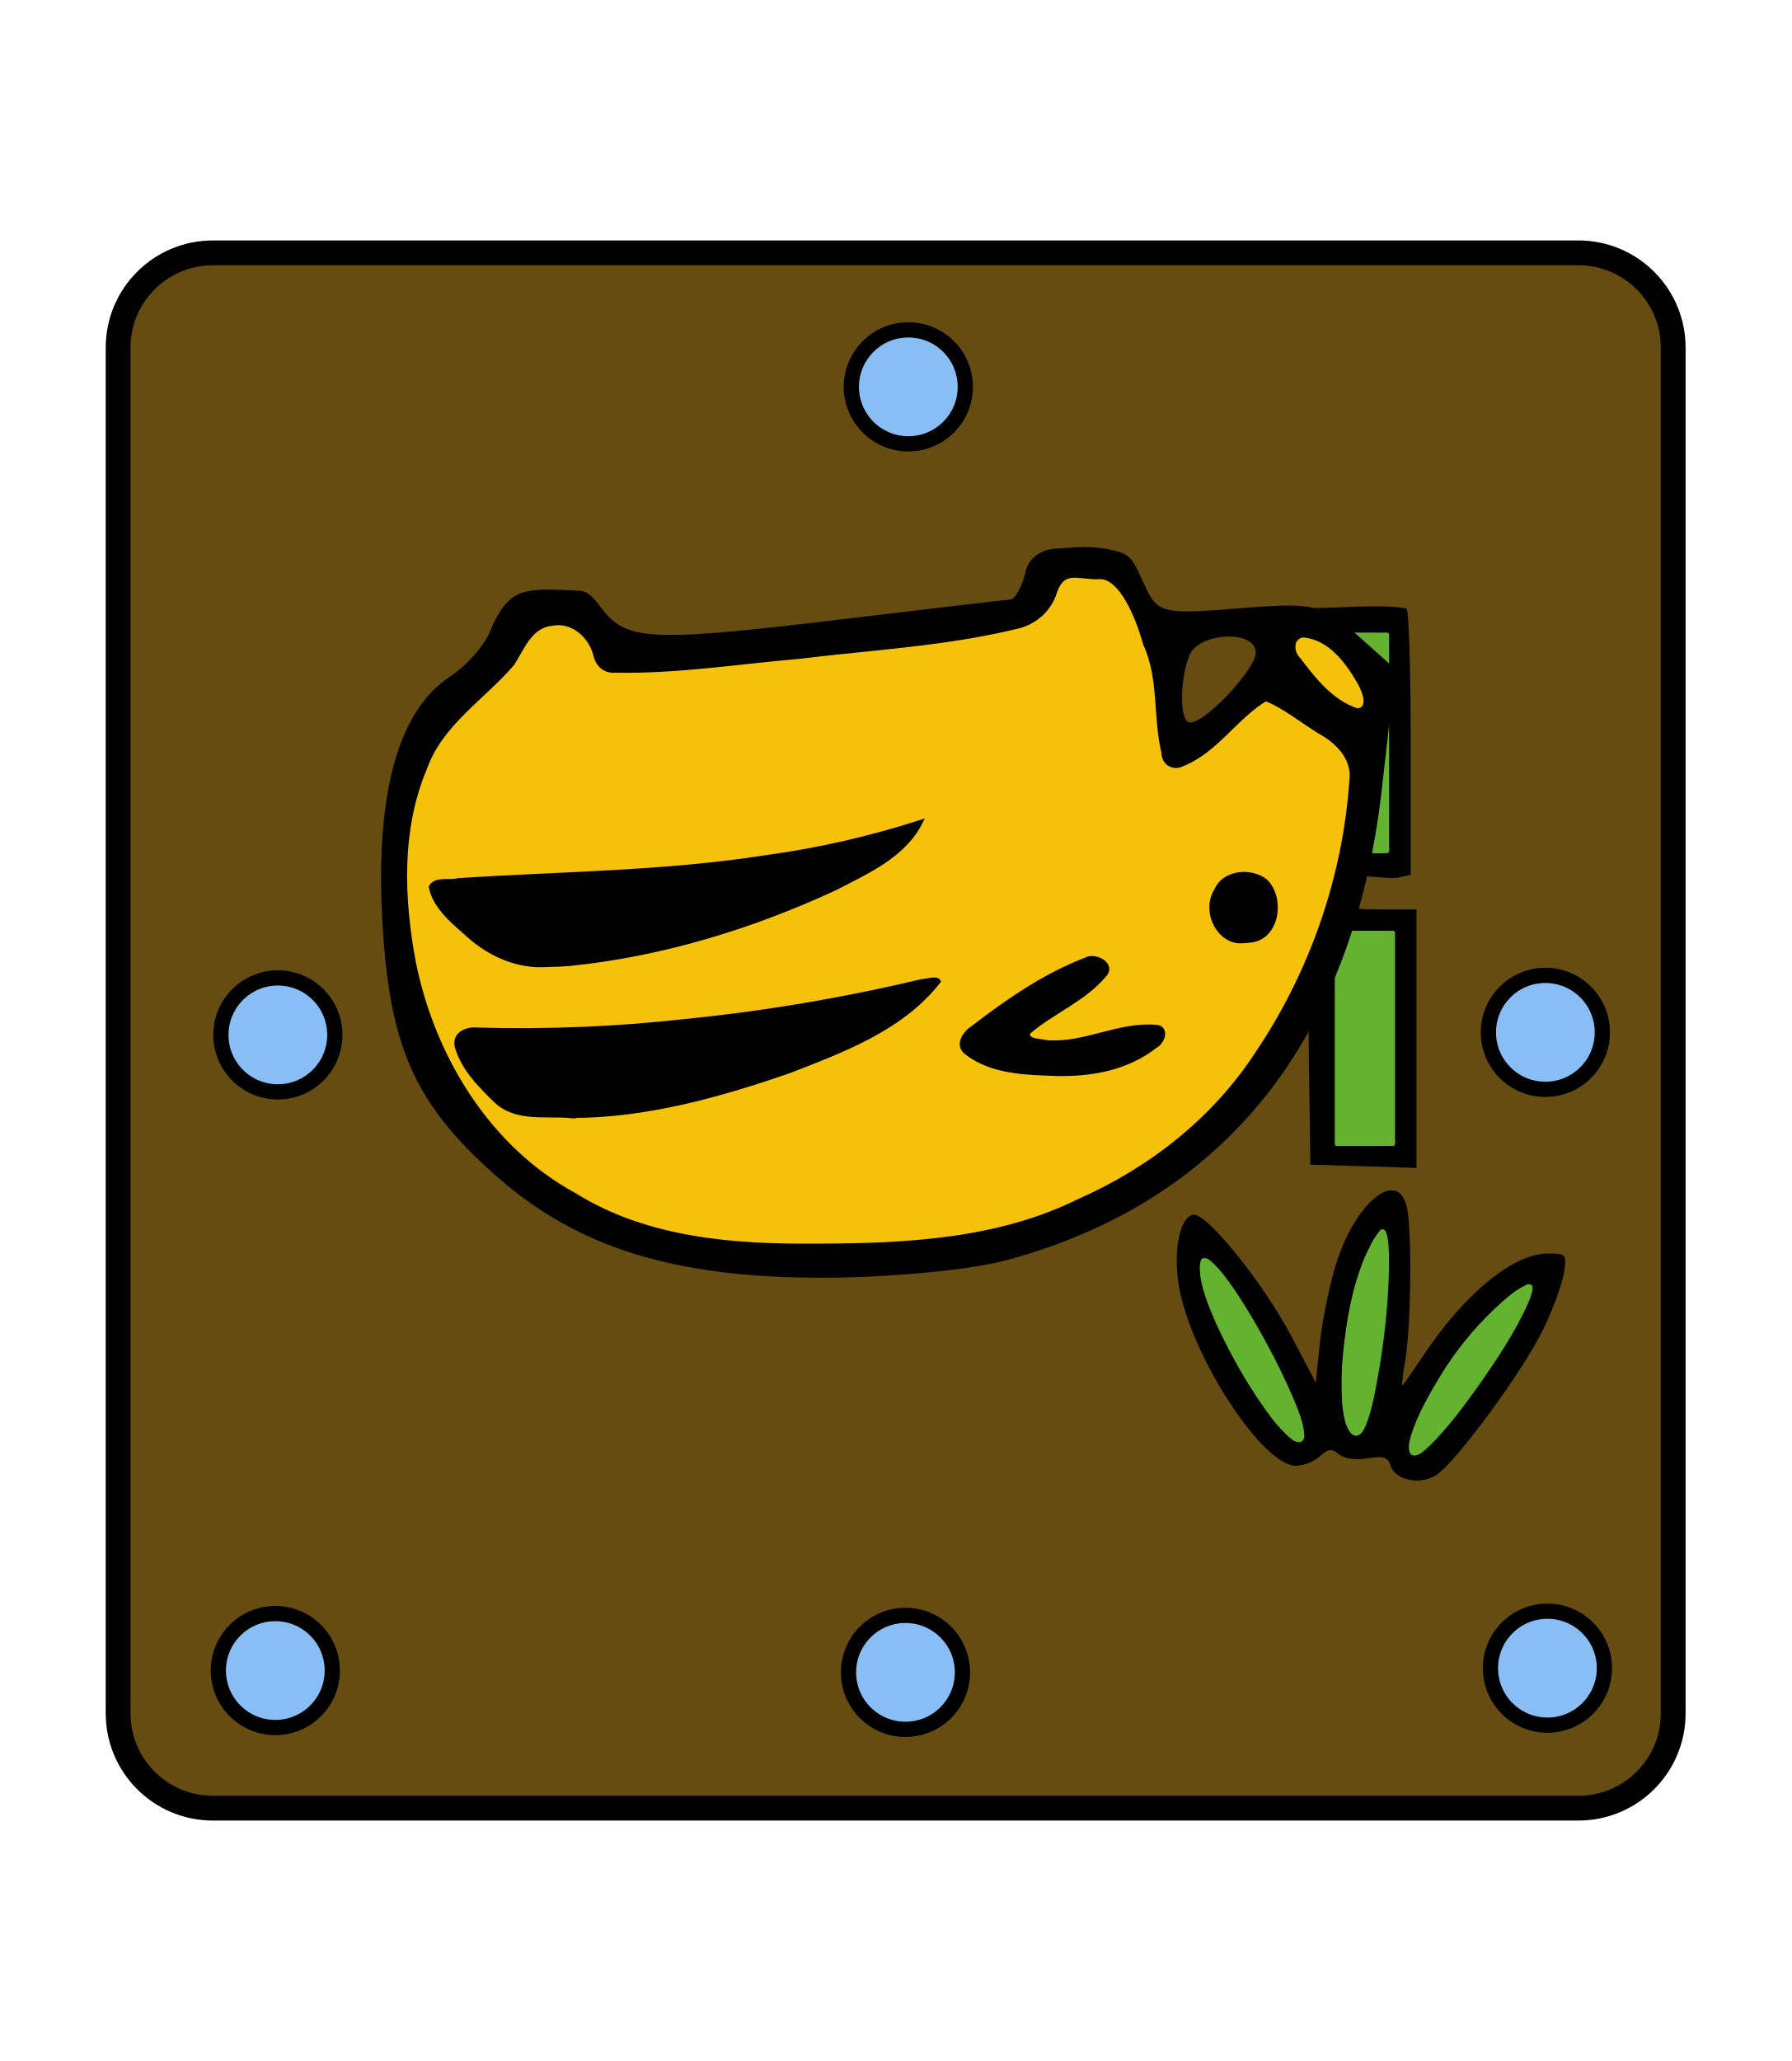
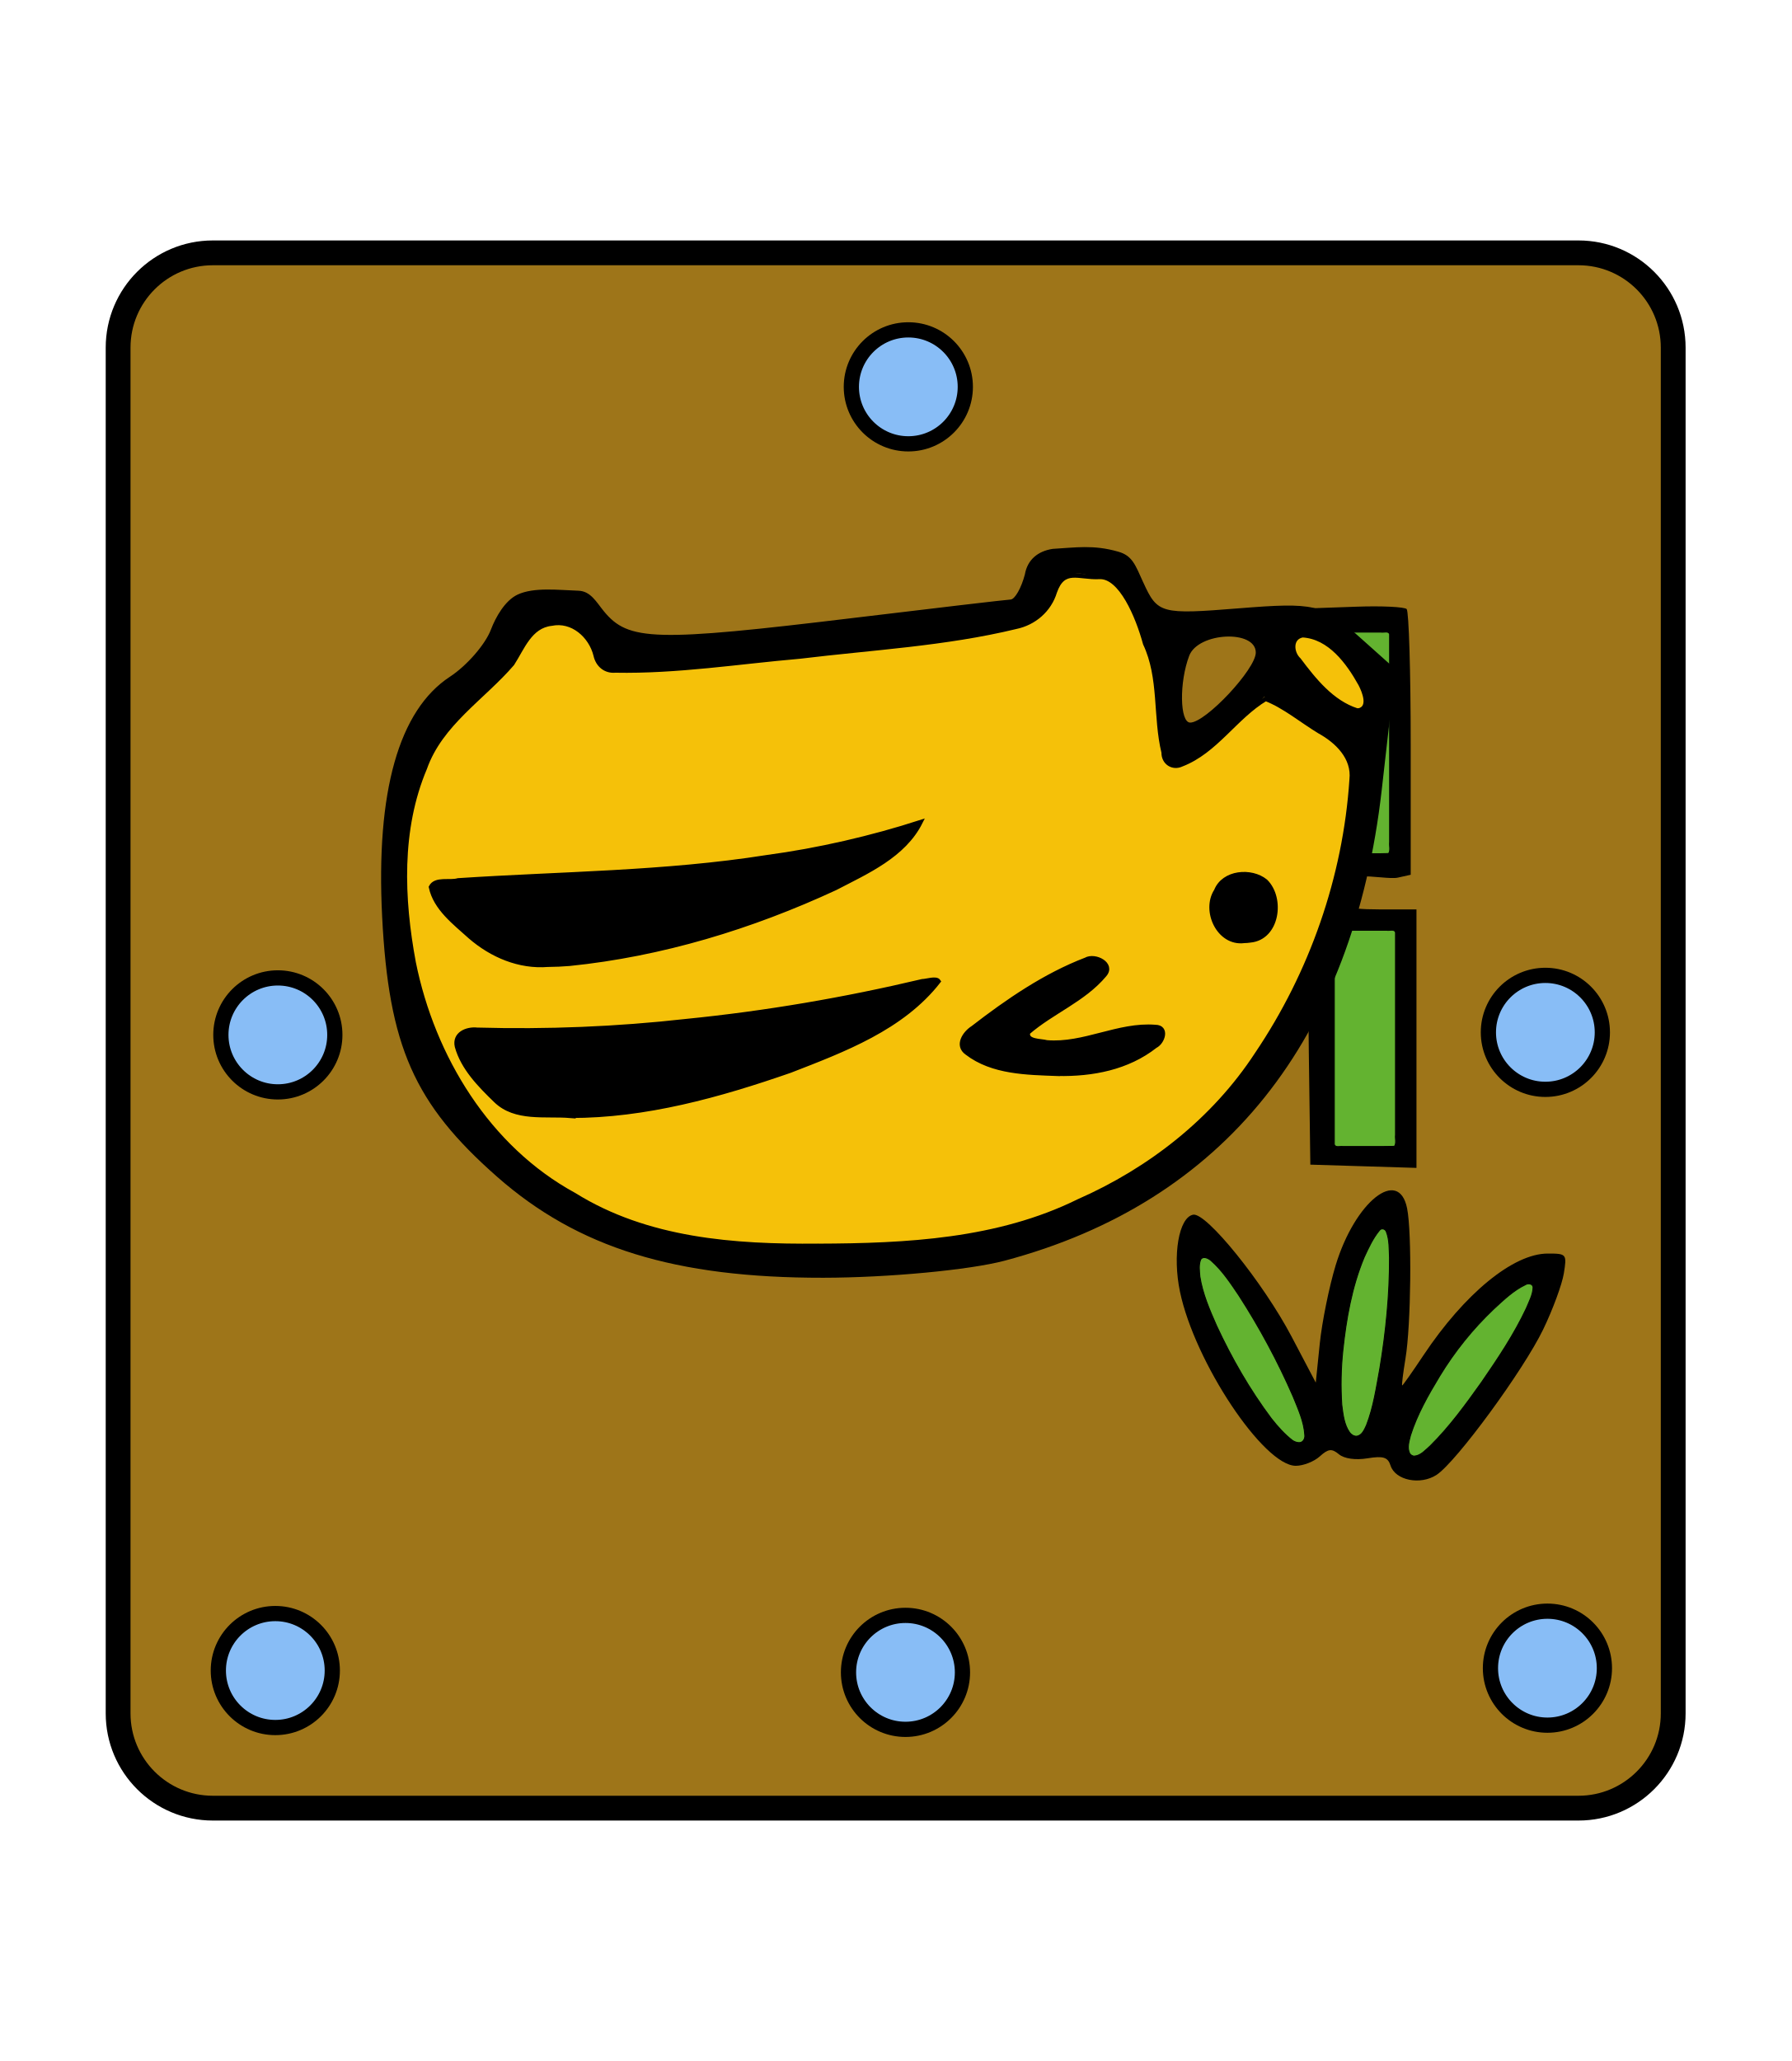
<svg xmlns="http://www.w3.org/2000/svg" id="svg4905" version="1.1" height="60" width="52.157">
  <defs id="defs4909" />
  <filter id="drop-shadow">
    <feGaussianBlur id="feGaussianBlur4880" stdDeviation="2" result="blur" in="SourceAlpha" />
    <feOffset id="feOffset4882" dy="2" dx="2" result="offsetBlur" />
    <feBlend id="feBlend4884" mode="normal" in2="offsetBlur" in="SourceGraphic" />
  </filter>
-   <rect ry="2.759" y="-52.639" x="-48.717" height="45.278" width="45.278" id="rect5497" style="opacity:1;fill:#664c10;fill-opacity:1;stroke:#000000;stroke-width:0.722;stroke-linecap:square;stroke-linejoin:miter;stroke-miterlimit:4;stroke-dasharray:none;stroke-opacity:1;paint-order:fill markers stroke" transform="scale(-1)" />
+   <rect ry="2.759" y="-52.639" x="-48.717" height="45.278" width="45.278" id="rect5497" style="opacity:1;fill:#9e7519;fill-opacity:1;stroke:#000000;stroke-width:0.722;stroke-linecap:square;stroke-linejoin:miter;stroke-miterlimit:4;stroke-dasharray:none;stroke-opacity:1;paint-order:fill markers stroke" transform="scale(-1)" />
  <circle r="1.659" cy="-48.564" cx="-45.055" id="path5973" style="opacity:1;fill:#88bdf6;fill-opacity:1;stroke:#000000;stroke-width:0.443;stroke-linecap:square;stroke-linejoin:miter;stroke-miterlimit:4;stroke-dasharray:none;stroke-opacity:1;paint-order:fill markers stroke" transform="scale(-1)" />
  <circle r="1.659" cy="-48.686" cx="-26.364" id="path5973-1" style="opacity:1;fill:#88bdf6;fill-opacity:1;stroke:#000000;stroke-width:0.443;stroke-linecap:square;stroke-linejoin:miter;stroke-miterlimit:4;stroke-dasharray:none;stroke-opacity:1;paint-order:fill markers stroke" transform="scale(-1)" />
  <circle r="1.659" cy="-48.633" cx="-8.016" id="path5973-1-8" style="opacity:1;fill:#88bdf6;fill-opacity:1;stroke:#000000;stroke-width:0.443;stroke-linecap:square;stroke-linejoin:miter;stroke-miterlimit:4;stroke-dasharray:none;stroke-opacity:1;paint-order:fill markers stroke" transform="scale(-1)" />
  <circle r="1.659" cy="-30.054" cx="-44.995" id="path5973-1-7-1" style="opacity:1;fill:#88bdf6;fill-opacity:1;stroke:#000000;stroke-width:0.443;stroke-linecap:square;stroke-linejoin:miter;stroke-miterlimit:4;stroke-dasharray:none;stroke-opacity:1;paint-order:fill markers stroke" transform="scale(-1)" />
  <circle r="1.659" cy="-30.128" cx="-8.09" id="path5973-1-9-7" style="opacity:1;fill:#88bdf6;fill-opacity:1;stroke:#000000;stroke-width:0.443;stroke-linecap:square;stroke-linejoin:miter;stroke-miterlimit:4;stroke-dasharray:none;stroke-opacity:1;paint-order:fill markers stroke" transform="scale(-1)" />
  <circle r="1.659" cy="-11.262" cx="-26.447" id="path5973-1-0-2" style="opacity:1;fill:#88bdf6;fill-opacity:1;stroke:#000000;stroke-width:0.443;stroke-linecap:square;stroke-linejoin:miter;stroke-miterlimit:4;stroke-dasharray:none;stroke-opacity:1;paint-order:fill markers stroke" transform="scale(-1)" />
  <g transform="matrix(-1.21652,0,0,-1.21652,-11.76303,384.2092)" id="g333" style="display:inline">
    <path id="path293" d="m -43.336,301.252 c -0.053,-0.053 -0.097,-1.506 -0.097,-3.228 v -3.131 l 0.309,-0.069 c 0.17,-0.038 0.625,0.048 0.889,0.028 0.38,-0.029 0.49,-0.152 0.524,-0.396 0.042,-0.293 -0.102,-0.392 -0.958,-0.392 h -0.902 v -3.093 -3.093 l 1.27,0.039 1.27,0.039 0.037,2.723 c 0.028,2.064 -0.015,2.977 -0.179,3.771 -0.429,2.134 0.213,3.822 0.18,5.219 l -0.039,1.6 -1.104,0.039 c -0.607,0.022 -1.148,-0.005 -1.201,-0.057 z m 1.688,-1.785 c 0,-0.974 -0.053,-1.27 -0.296,-1.663 -0.308,-0.498 -0.234,-1.474 -0.028,-2.059 0.098,-0.278 -0.1,-0.309 -0.484,-0.309 h -0.428 v 2.608 2.608 h 0.618 0.618 z m 0,-8.492 v -2.539 h -0.686 -0.686 v 2.539 2.539 h 0.686 0.686 z m -1.699,-4.066 c -0.117,-0.585 -0.094,-2.787 0.038,-3.586 0.059,-0.359 0.095,-0.652 0.08,-0.652 -0.015,0 -0.244,0.324 -0.508,0.721 -0.986,1.48 -2.152,2.435 -2.974,2.436 -0.453,5e-4 -0.462,-0.011 -0.387,-0.475 0.042,-0.261 0.264,-0.864 0.493,-1.338 0.473,-0.981 2.079,-3.172 2.553,-3.483 0.387,-0.253 0.988,-0.132 1.101,0.222 0.064,0.201 0.174,0.236 0.553,0.174 0.288,-0.047 0.555,-0.009 0.683,0.097 0.171,0.142 0.255,0.133 0.458,-0.051 0.137,-0.124 0.395,-0.225 0.574,-0.225 0.769,0 2.419,2.478 2.772,4.165 0.183,0.873 0.028,1.779 -0.315,1.844 -0.315,0.06 -1.676,-1.626 -2.356,-2.917 l -0.579,-1.101 -0.096,0.936 c -0.053,0.515 -0.224,1.357 -0.38,1.872 -0.463,1.523 -1.51,2.357 -1.71,1.361 z m 0.991,-1.2 c 0.536,-1.247 0.734,-3.753 0.328,-4.159 -0.227,-0.227 -0.415,0.264 -0.646,1.69 -0.229,1.412 -0.278,3.137 -0.089,3.137 0.066,0 0.25,-0.301 0.408,-0.668 z m 3.919,-0.464 c -0.204,-1.212 -1.985,-4.127 -2.375,-3.886 -0.384,0.237 1.816,4.332 2.327,4.332 0.067,0 0.088,-0.201 0.047,-0.446 z m -6.513,-1.295 c 0.946,-1.075 1.846,-2.926 1.423,-2.926 -0.456,0 -2.789,3.333 -2.789,3.985 0,0.228 0.734,-0.341 1.366,-1.059 z" style="fill:#000000;stroke-width:0.137" />
    <path style="opacity:1;fill:#63b330;fill-opacity:1;stroke:#000000;stroke-width:0.022;stroke-linecap:square;stroke-linejoin:miter;stroke-miterlimit:4;stroke-dasharray:none;stroke-opacity:1;paint-order:fill markers stroke" d="m -42.91,295.408 c -0.041,0.079 -0.008,0.178 -0.018,0.265 0,1.658 0,3.315 0,4.973 0.023,0.091 0.14,0.04 0.206,0.053 0.358,-0.003 0.719,0.006 1.076,-0.004 0.075,-0.028 0.029,-0.13 0.041,-0.191 -0.007,-0.608 0.004,-1.216 -0.02,-1.824 -0.022,-0.31 -0.104,-0.618 -0.271,-0.882 -0.163,-0.278 -0.209,-0.601 -0.2,-0.918 -0.006,-0.268 0.015,-0.535 0.08,-0.796 0.028,-0.16 0.097,-0.311 0.114,-0.472 -0.009,-0.151 -0.181,-0.206 -0.308,-0.208 -0.225,-0.008 -0.452,-0.011 -0.676,-0.003 -0.008,0.003 -0.016,0.006 -0.023,0.009 z" id="path317" />
    <path style="opacity:1;fill:#63b330;fill-opacity:1;stroke:#000000;stroke-width:0.022;stroke-linecap:square;stroke-linejoin:miter;stroke-miterlimit:4;stroke-dasharray:none;stroke-opacity:1;paint-order:fill markers stroke" d="m -43.051,288.403 c -0.041,0.079 -0.008,0.178 -0.018,0.265 0,1.614 0,3.229 0,4.843 0.023,0.091 0.14,0.04 0.206,0.053 0.405,-0.003 0.812,0.005 1.216,-0.004 0.075,-0.028 0.03,-0.13 0.042,-0.191 0,-1.642 0,-3.284 0,-4.926 -0.023,-0.091 -0.14,-0.04 -0.206,-0.053 -0.405,0.003 -0.812,-0.005 -1.216,0.004 -0.008,0.003 -0.016,0.006 -0.023,0.009 z" id="path319" />
    <path style="opacity:1;fill:#63b330;fill-opacity:1;stroke:#000000;stroke-width:0.022;stroke-linecap:square;stroke-linejoin:miter;stroke-miterlimit:4;stroke-dasharray:none;stroke-opacity:1;paint-order:fill markers stroke" d="m -42.136,281.457 c -0.132,0.013 -0.189,0.159 -0.238,0.263 -0.17,0.438 -0.236,0.907 -0.321,1.366 -0.144,0.872 -0.233,1.756 -0.23,2.64 0.01,0.209 -0.001,0.428 0.076,0.625 0.023,0.068 0.114,0.095 0.161,0.035 0.159,-0.191 0.263,-0.42 0.367,-0.644 0.297,-0.711 0.431,-1.477 0.512,-2.239 0.045,-0.43 0.053,-0.865 0.025,-1.296 -0.03,-0.227 -0.053,-0.472 -0.19,-0.664 -0.039,-0.049 -0.097,-0.088 -0.161,-0.086 z" id="path321" />
    <path style="opacity:1;fill:#63b330;fill-opacity:1;stroke:#000000;stroke-width:0.022;stroke-linecap:square;stroke-linejoin:miter;stroke-miterlimit:4;stroke-dasharray:none;stroke-opacity:1;paint-order:fill markers stroke" d="m -40.759,281.304 c -0.096,-0.006 -0.15,0.095 -0.139,0.181 0.02,0.325 0.161,0.627 0.281,0.925 0.365,0.838 0.8,1.645 1.295,2.413 0.199,0.295 0.398,0.599 0.667,0.836 0.064,0.055 0.189,0.12 0.248,0.026 0.052,-0.129 0.03,-0.274 0.019,-0.409 -0.065,-0.412 -0.233,-0.799 -0.401,-1.179 -0.362,-0.778 -0.792,-1.527 -1.307,-2.215 -0.152,-0.192 -0.316,-0.379 -0.511,-0.528 -0.046,-0.028 -0.098,-0.05 -0.153,-0.05 z" id="path323" />
    <path style="opacity:1;fill:#63b330;fill-opacity:1;stroke:#000000;stroke-width:0.022;stroke-linecap:square;stroke-linejoin:miter;stroke-miterlimit:4;stroke-dasharray:none;stroke-opacity:1;paint-order:fill markers stroke" d="m -43.529,280.981 c -0.154,0.019 -0.261,0.15 -0.372,0.246 -0.467,0.462 -0.854,0.997 -1.234,1.531 -0.388,0.564 -0.772,1.137 -1.064,1.758 -0.066,0.162 -0.157,0.324 -0.163,0.502 0.005,0.088 0.115,0.106 0.178,0.067 0.294,-0.139 0.531,-0.37 0.767,-0.587 0.499,-0.474 0.933,-1.014 1.29,-1.601 0.273,-0.451 0.537,-0.914 0.698,-1.419 0.034,-0.139 0.087,-0.298 0.019,-0.435 -0.026,-0.039 -0.072,-0.065 -0.12,-0.063 z" id="path325" />
  </g>
  <g transform="matrix(-1.018385,0,0,-1.018385,-57.27206,291.082)" id="g16037" style="display:inline">
    <g id="g15966" transform="translate(1.039434,-41.1994)">
      <path id="path15957" d="m -89.963,310.38 c -0.409,-0.898 -0.502,-0.923 -2.739,-0.743 -2.153,0.173 -2.391,0.118 -3.394,-0.777 l -1.078,-0.963 0.391,-3.441 c 0.814,-7.167 4.524,-11.802 10.781,-13.468 0.999,-0.266 3.334,-0.486 5.188,-0.488 4.239,-0.005 7.014,0.854 9.323,2.886 2.375,2.09 3.1,3.732 3.288,7.439 0.181,3.573 -0.477,5.899 -1.938,6.856 -0.484,0.317 -1.011,0.923 -1.172,1.347 -0.135,0.354 -0.399,0.827 -0.759,0.999 -0.468,0.223 -1.192,0.13 -1.742,0.113 -0.35,-0.011 -0.513,-0.324 -0.725,-0.583 -0.704,-0.861 -1.456,-0.882 -7.175,-0.191 -2.328,0.281 -4.334,0.516 -4.457,0.522 -0.123,0.006 -0.306,0.329 -0.408,0.717 -0.075,0.429 -0.379,0.668 -0.796,0.731 -0.652,0.037 -1.162,0.125 -1.87,-0.079 -0.409,-0.112 -0.495,-0.387 -0.717,-0.876 z m 2.592,-0.447 c 0.256,-0.806 1.137,-1.054 5.303,-1.493 7.915,-0.834 7.605,-0.834 7.822,-0.003 0.259,0.991 1.743,1.033 2.053,0.059 0.122,-0.383 0.676,-1.02 1.231,-1.416 3.551,-2.529 2.412,-10.784 -1.886,-13.67 -2.416,-1.622 -4.118,-2.03 -8.338,-1.999 -4.147,0.031 -6.687,0.765 -9.449,2.731 -2.562,1.823 -4.736,5.866 -5.186,9.64 -0.198,1.665 -0.172,1.725 1.095,2.518 l 1.298,0.812 1.152,-1.116 c 0.634,-0.614 1.324,-1.01 1.535,-0.88 0.211,0.13 0.383,0.956 0.383,1.836 0,2.525 2.379,4.898 2.987,2.98 z m 4.047,-6.877 c 1.421,-1.745 8.653,-4.051 11.207,-3.574 0.971,0.182 2.574,1.591 2.572,2.261 -2.83e-4,0.119 -1.707,0.248 -3.792,0.285 -3.467,0.062 -8.033,0.706 -9.789,1.381 -0.639,0.245 -0.658,0.212 -0.197,-0.353 z m -10.33,-1.43 c -0.339,-0.883 0.142,-1.653 0.959,-1.537 1.056,0.151 1.056,1.827 0,1.978 -0.429,0.061 -0.839,-0.127 -0.959,-0.441 z m 4.707,-2.324 c 0,-0.201 0.595,-0.717 1.323,-1.147 1.21,-0.715 1.253,-0.792 0.508,-0.897 -0.448,-0.064 -1.311,0.058 -1.918,0.269 -1.678,0.585 -2.138,-0.174 -0.516,-0.851 1.055,-0.672 4.604,-0.465 4.836,0.537 0,0.399 -3.159,2.437 -3.792,2.447 -0.243,0.004 -0.441,-0.157 -0.441,-0.358 z m 5.161,-0.744 c 1.471,-1.625 6.922,-3.477 10.233,-3.477 1.568,0 1.949,0.138 2.572,0.93 1.136,1.444 0.946,1.731 -1.05,1.593 -2.112,-0.146 -8.074,0.504 -10.578,1.153 -1.722,0.447 -1.756,0.441 -1.178,-0.198 z m -10.453,9.995 c 0,-0.413 -1.377,-1.83 -1.778,-1.83 -0.487,0 -0.419,0.435 0.21,1.333 0.53,0.756 1.567,1.086 1.567,0.498 z m 2.961,-0.272 c 0.288,-0.752 0.272,-1.911 -0.028,-1.911 -0.444,0 -1.875,1.528 -1.875,2.002 0,0.662 1.644,0.584 1.903,-0.09 z" style="fill:#000000;stroke-width:0.353" />
      <path id="path15959" d="m -80.664,291.412 c -2.524,0.008 -5.142,0.136 -7.448,1.273 -2.044,0.899 -3.87,2.324 -5.098,4.203 -1.567,2.317 -2.527,5.06 -2.711,7.853 -0.071,0.63 0.418,1.101 0.924,1.379 0.507,0.307 0.986,0.713 1.533,0.929 0.87,-0.522 1.432,-1.502 2.402,-1.874 0.255,-0.123 0.522,0.053 0.515,0.34 0.25,1.027 0.066,2.131 0.529,3.114 0.21,0.774 0.696,1.935 1.308,1.904 0.598,-0.03 1.025,0.28 1.275,-0.428 0.157,-0.517 0.59,-0.89 1.115,-0.998 2.022,-0.49 4.112,-0.598 6.174,-0.849 1.756,-0.152 3.51,-0.433 5.276,-0.399 0.283,-0.026 0.501,0.156 0.562,0.433 0.137,0.558 0.665,1.031 1.265,0.906 0.614,-0.067 0.83,-0.7 1.119,-1.145 0.841,-0.978 2.05,-1.711 2.5,-2.987 0.739,-1.748 0.661,-3.728 0.319,-5.559 -0.547,-2.704 -2.123,-5.296 -4.59,-6.639 -2.084,-1.299 -4.576,-1.478 -6.967,-1.455 z m 7.084,3.717 c 0.713,0.058 1.571,-0.113 2.134,0.44 0.449,0.435 0.935,0.928 1.104,1.543 0.081,0.357 -0.279,0.51 -0.578,0.477 -1.993,-0.055 -3.989,0.024 -5.972,0.247 -2.274,0.227 -4.53,0.613 -6.753,1.14 -0.131,0.003 -0.4,0.1 -0.465,-0.002 1.042,-1.337 2.713,-1.961 4.243,-2.555 2.016,-0.701 4.136,-1.295 6.288,-1.289 z m -13.938,1.2 c 0.88,0.033 1.867,0.04 2.596,0.601 0.301,0.212 0.066,0.562 -0.17,0.712 -0.991,0.766 -2.062,1.502 -3.229,1.949 -0.26,0.151 -0.804,-0.125 -0.535,-0.433 0.597,-0.713 1.5,-1.051 2.187,-1.647 0.062,-0.264 -0.368,-0.234 -0.538,-0.282 -1.062,-0.088 -2.044,0.525 -3.102,0.44 -0.354,-0.003 -0.218,-0.436 0.002,-0.544 0.794,-0.624 1.797,-0.813 2.789,-0.795 z m 14.573,3.119 c 0.822,-0.068 1.609,0.269 2.222,0.799 0.441,0.4 0.996,0.811 1.124,1.421 -0.129,0.255 -0.538,0.119 -0.776,0.192 -2.941,0.194 -5.902,0.2 -8.822,0.661 -1.488,0.2 -3.002,0.551 -4.397,1.002 0.479,-0.955 1.534,-1.416 2.435,-1.884 2.397,-1.112 4.972,-1.897 7.602,-2.164 0.201,-0.016 0.407,-0.026 0.611,-0.028 z m -19.901,0.681 c 0.722,-0.093 1.166,0.864 0.797,1.433 -0.214,0.541 -1.002,0.605 -1.411,0.273 -0.498,-0.486 -0.345,-1.618 0.437,-1.691 0.059,-0.009 0.118,-0.014 0.177,-0.015 z" style="opacity:1;fill:#f5c109;fill-opacity:1;stroke:#000000;stroke-width:0.126;stroke-linecap:square;stroke-linejoin:miter;stroke-miterlimit:4;stroke-dasharray:none;stroke-opacity:1;paint-order:fill markers stroke" />
      <path id="path15961" d="m -96.129,306.716 c -0.342,0.088 -0.154,0.543 -0.046,0.752 0.349,0.627 0.878,1.353 1.656,1.399 0.356,-0.066 0.323,-0.502 0.105,-0.704 -0.437,-0.582 -0.944,-1.216 -1.659,-1.446 -0.018,-0.001 -0.037,-0.002 -0.055,-2.6e-4 z" style="opacity:1;fill:#f5c109;fill-opacity:1;stroke:#000000;stroke-width:0.126;stroke-linecap:square;stroke-linejoin:miter;stroke-miterlimit:4;stroke-dasharray:none;stroke-opacity:1;paint-order:fill markers stroke" />
    </g>
  </g>
</svg>
